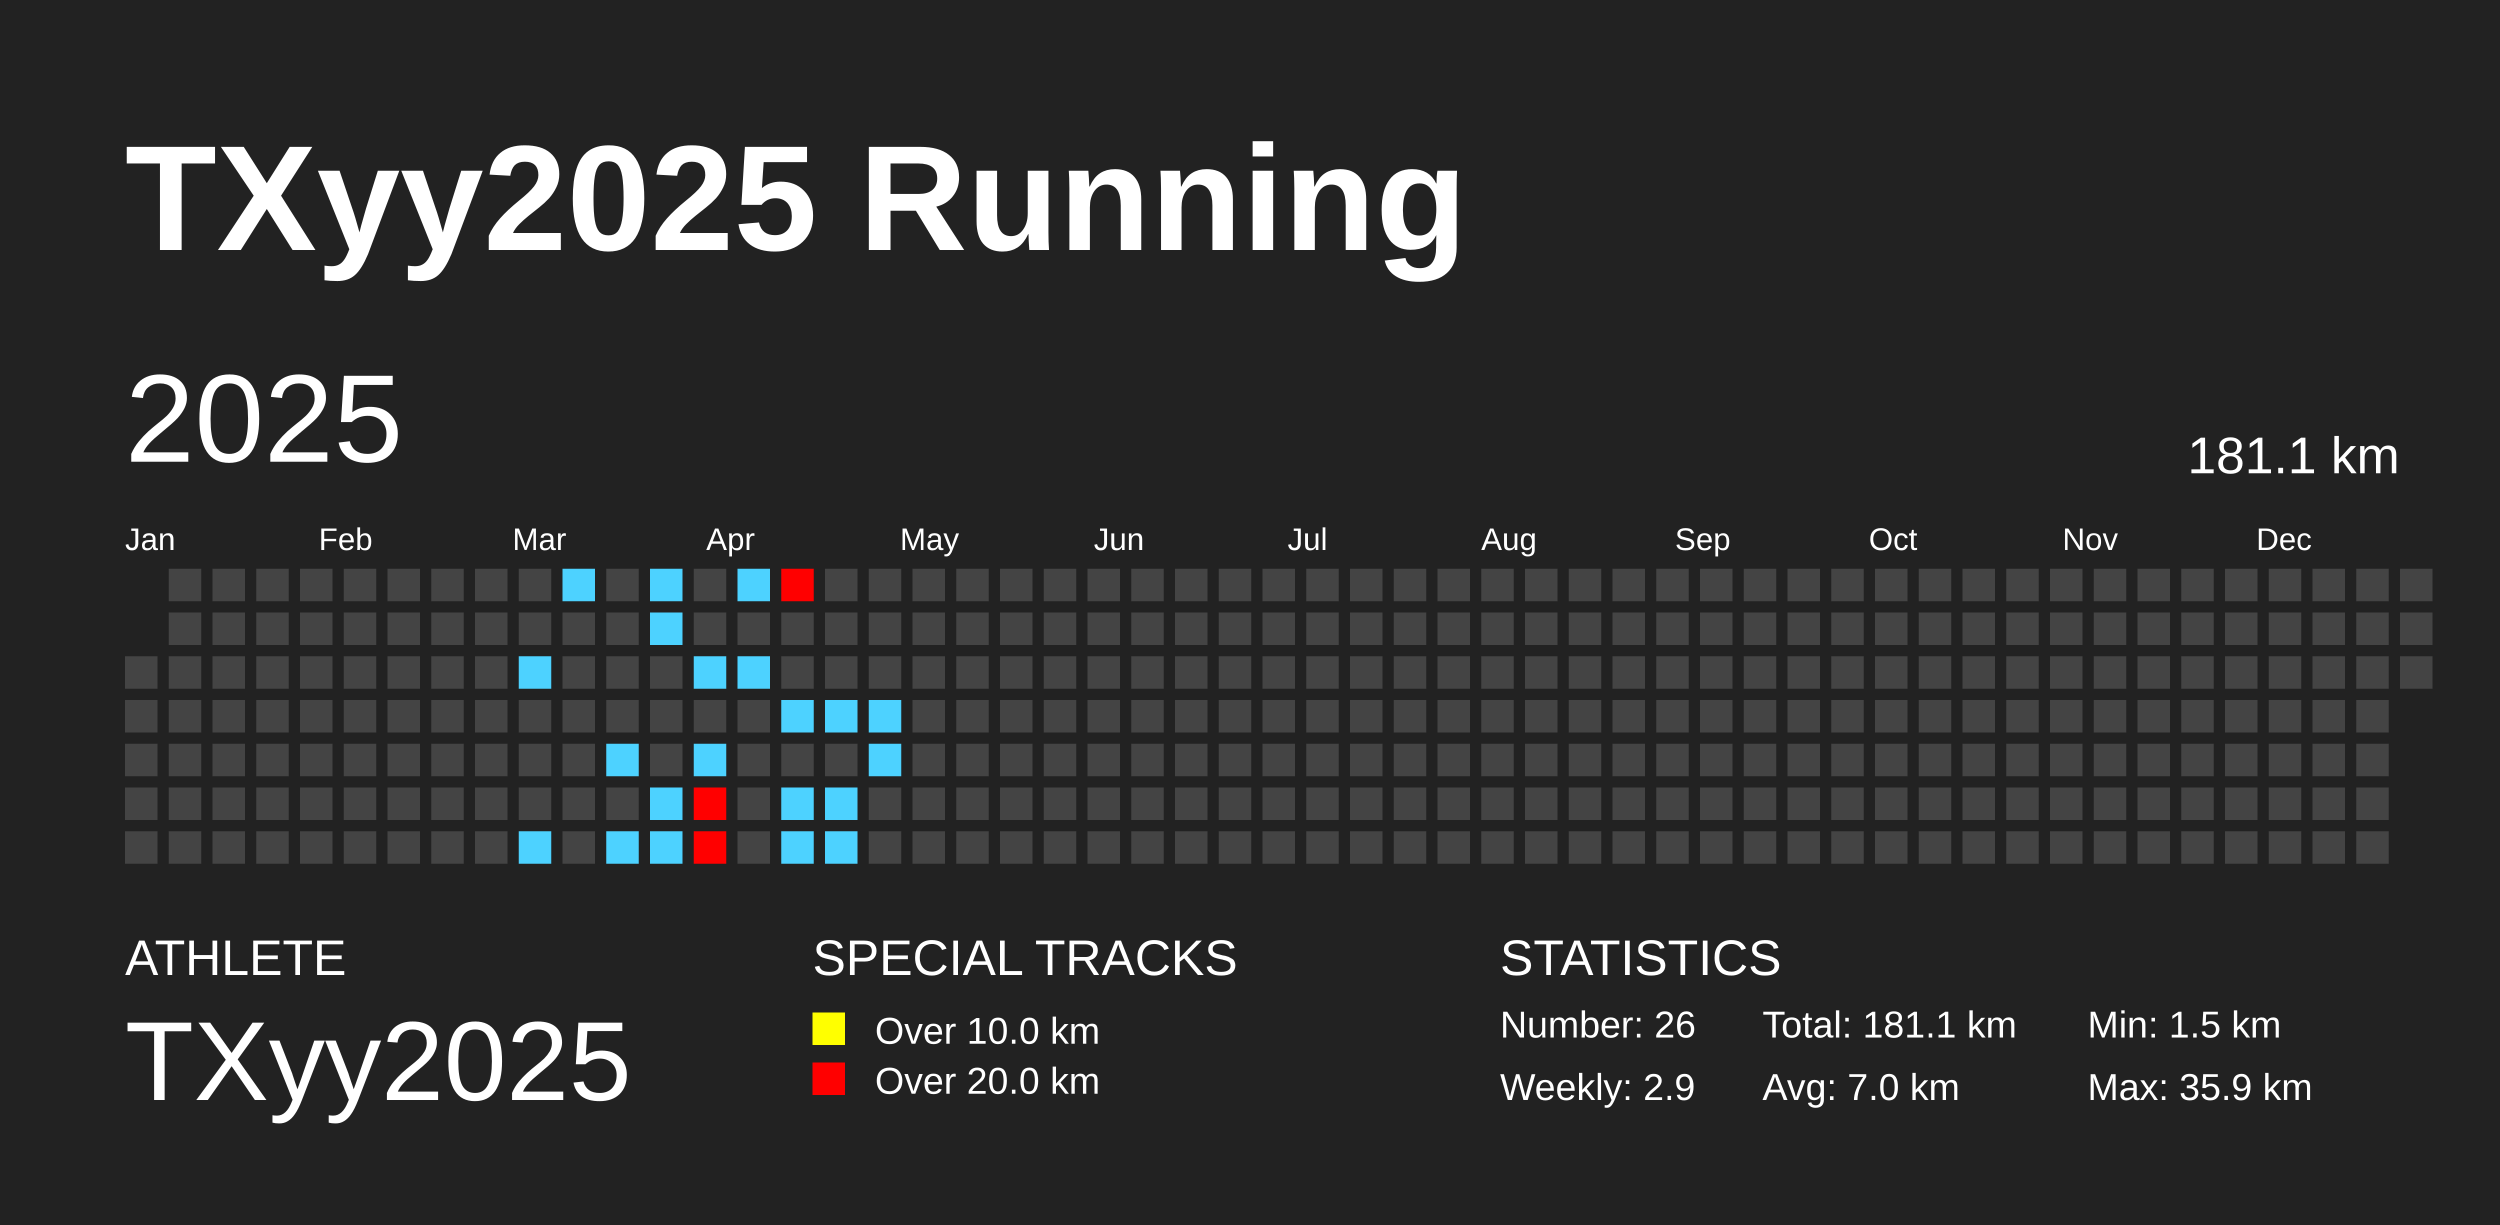
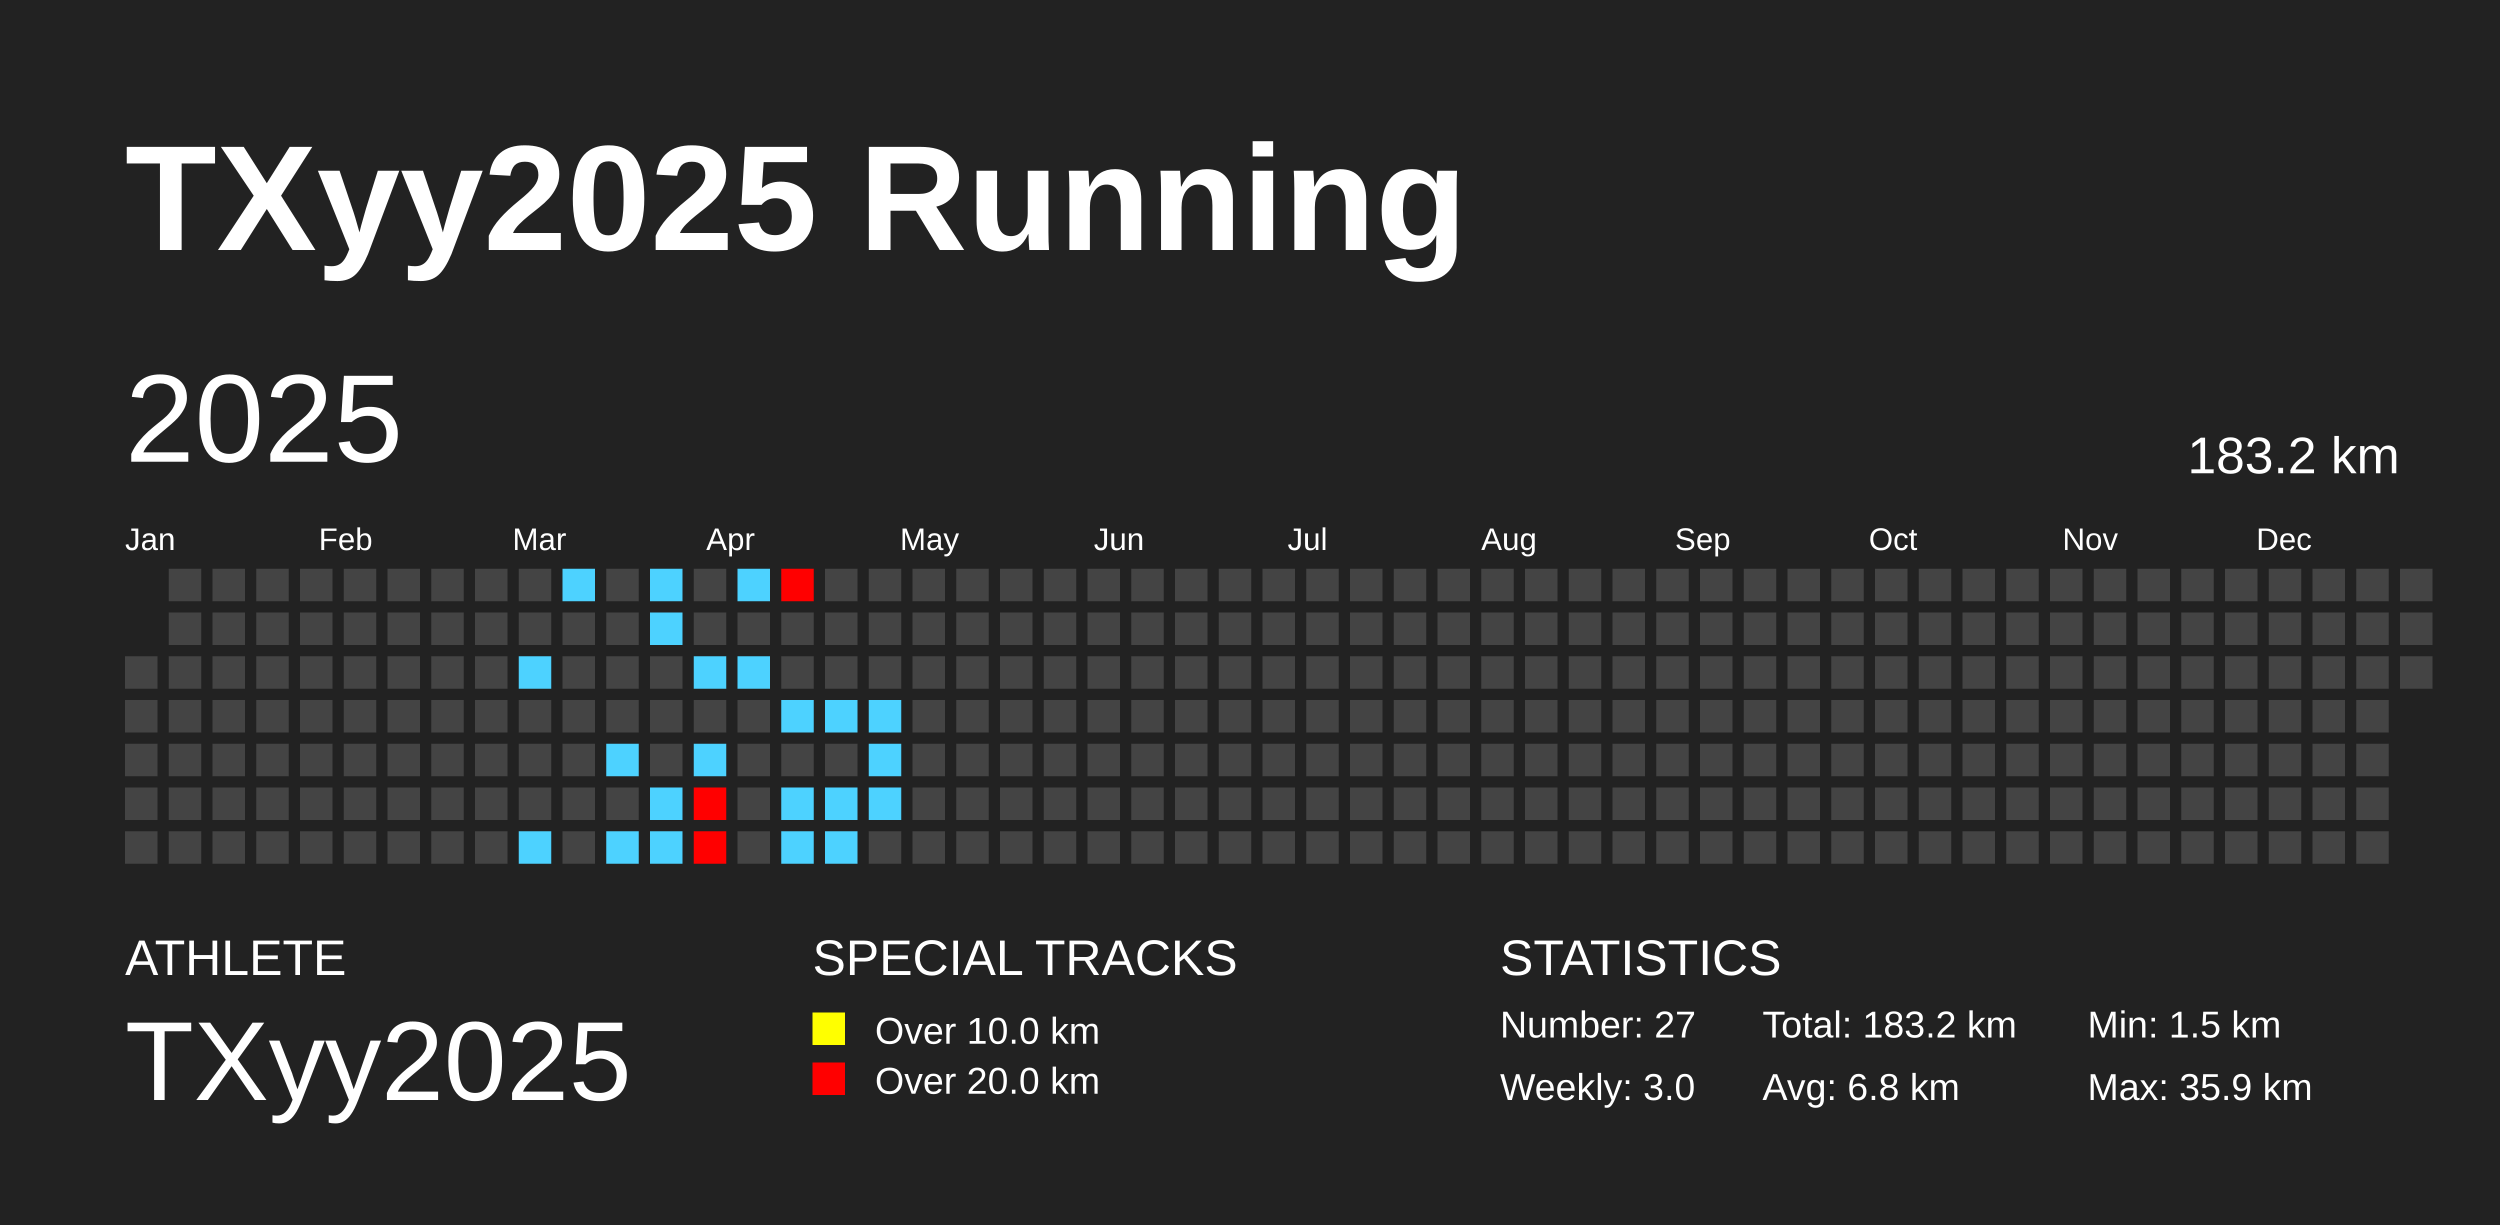
<svg xmlns="http://www.w3.org/2000/svg" baseProfile="full" height="98mm" version="1.1" viewBox="0,0,200,98" width="200mm">
  <defs />
  <rect fill="#222222" height="98" width="200" x="0" y="0" />
  <text fill="#FFFFFF" style="font-size:12px; font-family:Arial; font-weight:bold;" x="10" y="20">TXyy2025 Running</text>
  <text fill="#FFFFFF" style="font-size:4px; font-family:Arial" x="10" y="78">ATHLETE</text>
  <text fill="#FFFFFF" style="font-size:9px; font-family:Arial" x="10" y="88">TXyy2025</text>
  <text fill="#FFFFFF" style="font-size:4px; font-family:Arial" x="65" y="78">SPECIAL TRACKS</text>
  <rect fill="yellow" height="2.6" width="2.6" x="65" y="81" />
  <text fill="#FFFFFF" style="font-size:3px; font-family:Arial" x="70" y="83.5">Over 10.0 km</text>
  <rect fill="red" height="2.6" width="2.6" x="65" y="85" />
  <text fill="#FFFFFF" style="font-size:3px; font-family:Arial" x="70" y="87.5">Over 20.0 km</text>
  <text fill="#FFFFFF" style="font-size:4px; font-family:Arial" x="120" y="78">STATISTICS</text>
-   <text fill="#FFFFFF" style="font-size:3px; font-family:Arial" x="120" y="83">Number: 26</text>
-   <text fill="#FFFFFF" style="font-size:3px; font-family:Arial" x="120" y="88">Weekly: 2.9</text>
-   <text fill="#FFFFFF" style="font-size:3px; font-family:Arial" x="141" y="83">Total: 181.1 km</text>
-   <text fill="#FFFFFF" style="font-size:3px; font-family:Arial" x="141" y="88">Avg: 7.0 km</text>
+   <text fill="#FFFFFF" style="font-size:3px; font-family:Arial" x="120" y="83">Number: 27</text>
+   <text fill="#FFFFFF" style="font-size:3px; font-family:Arial" x="120" y="88">Weekly: 3.0</text>
+   <text fill="#FFFFFF" style="font-size:3px; font-family:Arial" x="141" y="83">Total: 183.2 km</text>
+   <text fill="#FFFFFF" style="font-size:3px; font-family:Arial" x="141" y="88">Avg: 6.8 km</text>
  <text fill="#FFFFFF" style="font-size:3px; font-family:Arial" x="167" y="83">Min: 1.5 km</text>
  <text fill="#FFFFFF" style="font-size:3px; font-family:Arial" x="167" y="88">Max: 35.9 km</text>
  <text dominant-baseline="hanging" fill="#FFFFFF" style="font-size:10.0px; font-family:Arial;" x="10" y="30">2025</text>
-   <text dominant-baseline="hanging" fill="#FFFFFF" style="font-size:4.125px; font-family:Arial;" x="175" y="35">181.1 km</text>
+   <text dominant-baseline="hanging" fill="#FFFFFF" style="font-size:4.125px; font-family:Arial;" x="175" y="35">183.2 km</text>
  <text fill="#FFFFFF" style="font-size:2.5px; font-family:Arial" x="10.0" y="44">Jan</text>
  <text fill="#FFFFFF" style="font-size:2.5px; font-family:Arial" x="25.5" y="44">Feb</text>
  <text fill="#FFFFFF" style="font-size:2.5px; font-family:Arial" x="41.0" y="44">Mar</text>
  <text fill="#FFFFFF" style="font-size:2.5px; font-family:Arial" x="56.5" y="44">Apr</text>
  <text fill="#FFFFFF" style="font-size:2.5px; font-family:Arial" x="72.0" y="44">May</text>
  <text fill="#FFFFFF" style="font-size:2.5px; font-family:Arial" x="87.5" y="44">Jun</text>
  <text fill="#FFFFFF" style="font-size:2.5px; font-family:Arial" x="103.0" y="44">Jul</text>
  <text fill="#FFFFFF" style="font-size:2.5px; font-family:Arial" x="118.5" y="44">Aug</text>
  <text fill="#FFFFFF" style="font-size:2.5px; font-family:Arial" x="134.0" y="44">Sep</text>
  <text fill="#FFFFFF" style="font-size:2.5px; font-family:Arial" x="149.5" y="44">Oct</text>
  <text fill="#FFFFFF" style="font-size:2.5px; font-family:Arial" x="165.0" y="44">Nov</text>
  <text fill="#FFFFFF" style="font-size:2.5px; font-family:Arial" x="180.5" y="44">Dec</text>
  <rect fill="#444444" height="2.6" width="2.6" x="10.0" y="52.5" />
  <rect fill="#444444" height="2.6" width="2.6" x="10.0" y="56.0" />
  <rect fill="#444444" height="2.6" width="2.6" x="10.0" y="59.5" />
  <rect fill="#444444" height="2.6" width="2.6" x="10.0" y="63.0" />
  <rect fill="#444444" height="2.6" width="2.6" x="10.0" y="66.5" />
  <rect fill="#444444" height="2.6" width="2.6" x="13.5" y="45.5" />
  <rect fill="#444444" height="2.6" width="2.6" x="13.5" y="49.0" />
  <rect fill="#444444" height="2.6" width="2.6" x="13.5" y="52.5" />
  <rect fill="#444444" height="2.6" width="2.6" x="13.5" y="56.0" />
  <rect fill="#444444" height="2.6" width="2.6" x="13.5" y="59.5" />
  <rect fill="#444444" height="2.6" width="2.6" x="13.5" y="63.0" />
  <rect fill="#444444" height="2.6" width="2.6" x="13.5" y="66.5" />
  <rect fill="#444444" height="2.6" width="2.6" x="17.0" y="45.5" />
  <rect fill="#444444" height="2.6" width="2.6" x="17.0" y="49.0" />
  <rect fill="#444444" height="2.6" width="2.6" x="17.0" y="52.5" />
  <rect fill="#444444" height="2.6" width="2.6" x="17.0" y="56.0" />
  <rect fill="#444444" height="2.6" width="2.6" x="17.0" y="59.5" />
  <rect fill="#444444" height="2.6" width="2.6" x="17.0" y="63.0" />
  <rect fill="#444444" height="2.6" width="2.6" x="17.0" y="66.5" />
  <rect fill="#444444" height="2.6" width="2.6" x="20.5" y="45.5" />
  <rect fill="#444444" height="2.6" width="2.6" x="20.5" y="49.0" />
  <rect fill="#444444" height="2.6" width="2.6" x="20.5" y="52.5" />
  <rect fill="#444444" height="2.6" width="2.6" x="20.5" y="56.0" />
  <rect fill="#444444" height="2.6" width="2.6" x="20.5" y="59.5" />
  <rect fill="#444444" height="2.6" width="2.6" x="20.5" y="63.0" />
  <rect fill="#444444" height="2.6" width="2.6" x="20.5" y="66.5" />
  <rect fill="#444444" height="2.6" width="2.6" x="24.0" y="45.5" />
  <rect fill="#444444" height="2.6" width="2.6" x="24.0" y="49.0" />
  <rect fill="#444444" height="2.6" width="2.6" x="24.0" y="52.5" />
  <rect fill="#444444" height="2.6" width="2.6" x="24.0" y="56.0" />
  <rect fill="#444444" height="2.6" width="2.6" x="24.0" y="59.5" />
  <rect fill="#444444" height="2.6" width="2.6" x="24.0" y="63.0" />
  <rect fill="#444444" height="2.6" width="2.6" x="24.0" y="66.5" />
  <rect fill="#444444" height="2.6" width="2.6" x="27.5" y="45.5" />
  <rect fill="#444444" height="2.6" width="2.6" x="27.5" y="49.0" />
  <rect fill="#444444" height="2.6" width="2.6" x="27.5" y="52.5" />
  <rect fill="#444444" height="2.6" width="2.6" x="27.5" y="56.0" />
  <rect fill="#444444" height="2.6" width="2.6" x="27.5" y="59.5" />
  <rect fill="#444444" height="2.6" width="2.6" x="27.5" y="63.0" />
  <rect fill="#444444" height="2.6" width="2.6" x="27.5" y="66.5" />
  <rect fill="#444444" height="2.6" width="2.6" x="31.0" y="45.5" />
  <rect fill="#444444" height="2.6" width="2.6" x="31.0" y="49.0" />
  <rect fill="#444444" height="2.6" width="2.6" x="31.0" y="52.5" />
  <rect fill="#444444" height="2.6" width="2.6" x="31.0" y="56.0" />
  <rect fill="#444444" height="2.6" width="2.6" x="31.0" y="59.5" />
  <rect fill="#444444" height="2.6" width="2.6" x="31.0" y="63.0" />
  <rect fill="#444444" height="2.6" width="2.6" x="31.0" y="66.5" />
  <rect fill="#444444" height="2.6" width="2.6" x="34.5" y="45.5" />
  <rect fill="#444444" height="2.6" width="2.6" x="34.5" y="49.0" />
  <rect fill="#444444" height="2.6" width="2.6" x="34.5" y="52.5" />
  <rect fill="#444444" height="2.6" width="2.6" x="34.5" y="56.0" />
  <rect fill="#444444" height="2.6" width="2.6" x="34.5" y="59.5" />
  <rect fill="#444444" height="2.6" width="2.6" x="34.5" y="63.0" />
  <rect fill="#444444" height="2.6" width="2.6" x="34.5" y="66.5" />
  <rect fill="#444444" height="2.6" width="2.6" x="38.0" y="45.5" />
  <rect fill="#444444" height="2.6" width="2.6" x="38.0" y="49.0" />
  <rect fill="#444444" height="2.6" width="2.6" x="38.0" y="52.5" />
  <rect fill="#444444" height="2.6" width="2.6" x="38.0" y="56.0" />
  <rect fill="#444444" height="2.6" width="2.6" x="38.0" y="59.5" />
  <rect fill="#444444" height="2.6" width="2.6" x="38.0" y="63.0" />
  <rect fill="#444444" height="2.6" width="2.6" x="38.0" y="66.5" />
  <rect fill="#444444" height="2.6" width="2.6" x="41.5" y="45.5" />
  <rect fill="#444444" height="2.6" width="2.6" x="41.5" y="49.0" />
  <rect fill="#4dd2ff" height="2.6" width="2.6" x="41.5" y="52.5" />
  <rect fill="#444444" height="2.6" width="2.6" x="41.5" y="56.0" />
  <rect fill="#444444" height="2.6" width="2.6" x="41.5" y="59.5" />
  <rect fill="#444444" height="2.6" width="2.6" x="41.5" y="63.0" />
  <rect fill="#4dd2ff" height="2.6" width="2.6" x="41.5" y="66.5" />
  <rect fill="#4dd2ff" height="2.6" width="2.6" x="45.0" y="45.5" />
  <rect fill="#444444" height="2.6" width="2.6" x="45.0" y="49.0" />
  <rect fill="#444444" height="2.6" width="2.6" x="45.0" y="52.5" />
  <rect fill="#444444" height="2.6" width="2.6" x="45.0" y="56.0" />
  <rect fill="#444444" height="2.6" width="2.6" x="45.0" y="59.5" />
  <rect fill="#444444" height="2.6" width="2.6" x="45.0" y="63.0" />
  <rect fill="#444444" height="2.6" width="2.6" x="45.0" y="66.5" />
  <rect fill="#444444" height="2.6" width="2.6" x="48.5" y="45.5" />
  <rect fill="#444444" height="2.6" width="2.6" x="48.5" y="49.0" />
  <rect fill="#444444" height="2.6" width="2.6" x="48.5" y="52.5" />
  <rect fill="#444444" height="2.6" width="2.6" x="48.5" y="56.0" />
  <rect fill="#4dd2ff" height="2.6" width="2.6" x="48.5" y="59.5" />
  <rect fill="#444444" height="2.6" width="2.6" x="48.5" y="63.0" />
  <rect fill="#4dd2ff" height="2.6" width="2.6" x="48.5" y="66.5" />
  <rect fill="#4dd2ff" height="2.6" width="2.6" x="52.0" y="45.5" />
  <rect fill="#4dd2ff" height="2.6" width="2.6" x="52.0" y="49.0" />
  <rect fill="#444444" height="2.6" width="2.6" x="52.0" y="52.5" />
  <rect fill="#444444" height="2.6" width="2.6" x="52.0" y="56.0" />
  <rect fill="#444444" height="2.6" width="2.6" x="52.0" y="59.5" />
  <rect fill="#4dd2ff" height="2.6" width="2.6" x="52.0" y="63.0" />
  <rect fill="#4dd2ff" height="2.6" width="2.6" x="52.0" y="66.5" />
  <rect fill="#444444" height="2.6" width="2.6" x="55.5" y="45.5" />
  <rect fill="#444444" height="2.6" width="2.6" x="55.5" y="49.0" />
  <rect fill="#4dd2ff" height="2.6" width="2.6" x="55.5" y="52.5" />
  <rect fill="#444444" height="2.6" width="2.6" x="55.5" y="56.0" />
  <rect fill="#4dd2ff" height="2.6" width="2.6" x="55.5" y="59.5" />
  <rect fill="red" height="2.6" width="2.6" x="55.5" y="63.0" />
  <rect fill="red" height="2.6" width="2.6" x="55.5" y="66.5" />
  <rect fill="#4dd2ff" height="2.6" width="2.6" x="59.0" y="45.5" />
  <rect fill="#444444" height="2.6" width="2.6" x="59.0" y="49.0" />
  <rect fill="#4dd2ff" height="2.6" width="2.6" x="59.0" y="52.5" />
  <rect fill="#444444" height="2.6" width="2.6" x="59.0" y="56.0" />
  <rect fill="#444444" height="2.6" width="2.6" x="59.0" y="59.5" />
  <rect fill="#444444" height="2.6" width="2.6" x="59.0" y="63.0" />
  <rect fill="#444444" height="2.6" width="2.6" x="59.0" y="66.5" />
  <rect fill="red" height="2.6" width="2.6" x="62.5" y="45.5" />
  <rect fill="#444444" height="2.6" width="2.6" x="62.5" y="49.0" />
  <rect fill="#444444" height="2.6" width="2.6" x="62.5" y="52.5" />
  <rect fill="#4dd2ff" height="2.6" width="2.6" x="62.5" y="56.0" />
  <rect fill="#444444" height="2.6" width="2.6" x="62.5" y="59.5" />
  <rect fill="#4dd2ff" height="2.6" width="2.6" x="62.5" y="63.0" />
  <rect fill="#4dd2ff" height="2.6" width="2.6" x="62.5" y="66.5" />
  <rect fill="#444444" height="2.6" width="2.6" x="66.0" y="45.5" />
  <rect fill="#444444" height="2.6" width="2.6" x="66.0" y="49.0" />
  <rect fill="#444444" height="2.6" width="2.6" x="66.0" y="52.5" />
  <rect fill="#4dd2ff" height="2.6" width="2.6" x="66.0" y="56.0" />
  <rect fill="#444444" height="2.6" width="2.6" x="66.0" y="59.5" />
  <rect fill="#4dd2ff" height="2.6" width="2.6" x="66.0" y="63.0" />
  <rect fill="#4dd2ff" height="2.6" width="2.6" x="66.0" y="66.5" />
  <rect fill="#444444" height="2.6" width="2.6" x="69.5" y="45.5" />
  <rect fill="#444444" height="2.6" width="2.6" x="69.5" y="49.0" />
  <rect fill="#444444" height="2.6" width="2.6" x="69.5" y="52.5" />
  <rect fill="#4dd2ff" height="2.6" width="2.6" x="69.5" y="56.0" />
  <rect fill="#4dd2ff" height="2.6" width="2.6" x="69.5" y="59.5" />
-   <rect fill="#444444" height="2.6" width="2.6" x="69.5" y="63.0" />
+   <rect fill="#4dd2ff" height="2.6" width="2.6" x="69.5" y="63.0" />
  <rect fill="#444444" height="2.6" width="2.6" x="69.5" y="66.5" />
  <rect fill="#444444" height="2.6" width="2.6" x="73.0" y="45.5" />
  <rect fill="#444444" height="2.6" width="2.6" x="73.0" y="49.0" />
  <rect fill="#444444" height="2.6" width="2.6" x="73.0" y="52.5" />
  <rect fill="#444444" height="2.6" width="2.6" x="73.0" y="56.0" />
  <rect fill="#444444" height="2.6" width="2.6" x="73.0" y="59.5" />
  <rect fill="#444444" height="2.6" width="2.6" x="73.0" y="63.0" />
  <rect fill="#444444" height="2.6" width="2.6" x="73.0" y="66.5" />
  <rect fill="#444444" height="2.6" width="2.6" x="76.5" y="45.5" />
  <rect fill="#444444" height="2.6" width="2.6" x="76.5" y="49.0" />
  <rect fill="#444444" height="2.6" width="2.6" x="76.5" y="52.5" />
  <rect fill="#444444" height="2.6" width="2.6" x="76.5" y="56.0" />
  <rect fill="#444444" height="2.6" width="2.6" x="76.5" y="59.5" />
  <rect fill="#444444" height="2.6" width="2.6" x="76.5" y="63.0" />
  <rect fill="#444444" height="2.6" width="2.6" x="76.5" y="66.5" />
  <rect fill="#444444" height="2.6" width="2.6" x="80.0" y="45.5" />
  <rect fill="#444444" height="2.6" width="2.6" x="80.0" y="49.0" />
  <rect fill="#444444" height="2.6" width="2.6" x="80.0" y="52.5" />
  <rect fill="#444444" height="2.6" width="2.6" x="80.0" y="56.0" />
  <rect fill="#444444" height="2.6" width="2.6" x="80.0" y="59.5" />
  <rect fill="#444444" height="2.6" width="2.6" x="80.0" y="63.0" />
  <rect fill="#444444" height="2.6" width="2.6" x="80.0" y="66.5" />
  <rect fill="#444444" height="2.6" width="2.6" x="83.5" y="45.5" />
  <rect fill="#444444" height="2.6" width="2.6" x="83.5" y="49.0" />
  <rect fill="#444444" height="2.6" width="2.6" x="83.5" y="52.5" />
  <rect fill="#444444" height="2.6" width="2.6" x="83.5" y="56.0" />
  <rect fill="#444444" height="2.6" width="2.6" x="83.5" y="59.5" />
  <rect fill="#444444" height="2.6" width="2.6" x="83.5" y="63.0" />
  <rect fill="#444444" height="2.6" width="2.6" x="83.5" y="66.5" />
  <rect fill="#444444" height="2.6" width="2.6" x="87.0" y="45.5" />
  <rect fill="#444444" height="2.6" width="2.6" x="87.0" y="49.0" />
  <rect fill="#444444" height="2.6" width="2.6" x="87.0" y="52.5" />
  <rect fill="#444444" height="2.6" width="2.6" x="87.0" y="56.0" />
  <rect fill="#444444" height="2.6" width="2.6" x="87.0" y="59.5" />
  <rect fill="#444444" height="2.6" width="2.6" x="87.0" y="63.0" />
  <rect fill="#444444" height="2.6" width="2.6" x="87.0" y="66.5" />
  <rect fill="#444444" height="2.6" width="2.6" x="90.5" y="45.5" />
  <rect fill="#444444" height="2.6" width="2.6" x="90.5" y="49.0" />
  <rect fill="#444444" height="2.6" width="2.6" x="90.5" y="52.5" />
  <rect fill="#444444" height="2.6" width="2.6" x="90.5" y="56.0" />
  <rect fill="#444444" height="2.6" width="2.6" x="90.5" y="59.5" />
  <rect fill="#444444" height="2.6" width="2.6" x="90.5" y="63.0" />
  <rect fill="#444444" height="2.6" width="2.6" x="90.5" y="66.5" />
  <rect fill="#444444" height="2.6" width="2.6" x="94.0" y="45.5" />
  <rect fill="#444444" height="2.6" width="2.6" x="94.0" y="49.0" />
  <rect fill="#444444" height="2.6" width="2.6" x="94.0" y="52.5" />
  <rect fill="#444444" height="2.6" width="2.6" x="94.0" y="56.0" />
  <rect fill="#444444" height="2.6" width="2.6" x="94.0" y="59.5" />
  <rect fill="#444444" height="2.6" width="2.6" x="94.0" y="63.0" />
  <rect fill="#444444" height="2.6" width="2.6" x="94.0" y="66.5" />
  <rect fill="#444444" height="2.6" width="2.6" x="97.5" y="45.5" />
  <rect fill="#444444" height="2.6" width="2.6" x="97.5" y="49.0" />
  <rect fill="#444444" height="2.6" width="2.6" x="97.5" y="52.5" />
  <rect fill="#444444" height="2.6" width="2.6" x="97.5" y="56.0" />
  <rect fill="#444444" height="2.6" width="2.6" x="97.5" y="59.5" />
  <rect fill="#444444" height="2.6" width="2.6" x="97.5" y="63.0" />
  <rect fill="#444444" height="2.6" width="2.6" x="97.5" y="66.5" />
  <rect fill="#444444" height="2.6" width="2.6" x="101.0" y="45.5" />
  <rect fill="#444444" height="2.6" width="2.6" x="101.0" y="49.0" />
  <rect fill="#444444" height="2.6" width="2.6" x="101.0" y="52.5" />
  <rect fill="#444444" height="2.6" width="2.6" x="101.0" y="56.0" />
  <rect fill="#444444" height="2.6" width="2.6" x="101.0" y="59.5" />
  <rect fill="#444444" height="2.6" width="2.6" x="101.0" y="63.0" />
  <rect fill="#444444" height="2.6" width="2.6" x="101.0" y="66.5" />
  <rect fill="#444444" height="2.6" width="2.6" x="104.5" y="45.5" />
  <rect fill="#444444" height="2.6" width="2.6" x="104.5" y="49.0" />
  <rect fill="#444444" height="2.6" width="2.6" x="104.5" y="52.5" />
  <rect fill="#444444" height="2.6" width="2.6" x="104.5" y="56.0" />
  <rect fill="#444444" height="2.6" width="2.6" x="104.5" y="59.5" />
  <rect fill="#444444" height="2.6" width="2.6" x="104.5" y="63.0" />
  <rect fill="#444444" height="2.6" width="2.6" x="104.5" y="66.5" />
  <rect fill="#444444" height="2.6" width="2.6" x="108.0" y="45.5" />
  <rect fill="#444444" height="2.6" width="2.6" x="108.0" y="49.0" />
  <rect fill="#444444" height="2.6" width="2.6" x="108.0" y="52.5" />
  <rect fill="#444444" height="2.6" width="2.6" x="108.0" y="56.0" />
  <rect fill="#444444" height="2.6" width="2.6" x="108.0" y="59.5" />
  <rect fill="#444444" height="2.6" width="2.6" x="108.0" y="63.0" />
  <rect fill="#444444" height="2.6" width="2.6" x="108.0" y="66.5" />
  <rect fill="#444444" height="2.6" width="2.6" x="111.5" y="45.5" />
  <rect fill="#444444" height="2.6" width="2.6" x="111.5" y="49.0" />
  <rect fill="#444444" height="2.6" width="2.6" x="111.5" y="52.5" />
  <rect fill="#444444" height="2.6" width="2.6" x="111.5" y="56.0" />
  <rect fill="#444444" height="2.6" width="2.6" x="111.5" y="59.5" />
  <rect fill="#444444" height="2.6" width="2.6" x="111.5" y="63.0" />
  <rect fill="#444444" height="2.6" width="2.6" x="111.5" y="66.5" />
  <rect fill="#444444" height="2.6" width="2.6" x="115.0" y="45.5" />
  <rect fill="#444444" height="2.6" width="2.6" x="115.0" y="49.0" />
  <rect fill="#444444" height="2.6" width="2.6" x="115.0" y="52.5" />
  <rect fill="#444444" height="2.6" width="2.6" x="115.0" y="56.0" />
  <rect fill="#444444" height="2.6" width="2.6" x="115.0" y="59.5" />
  <rect fill="#444444" height="2.6" width="2.6" x="115.0" y="63.0" />
  <rect fill="#444444" height="2.6" width="2.6" x="115.0" y="66.5" />
  <rect fill="#444444" height="2.6" width="2.6" x="118.5" y="45.5" />
  <rect fill="#444444" height="2.6" width="2.6" x="118.5" y="49.0" />
  <rect fill="#444444" height="2.6" width="2.6" x="118.5" y="52.5" />
  <rect fill="#444444" height="2.6" width="2.6" x="118.5" y="56.0" />
  <rect fill="#444444" height="2.6" width="2.6" x="118.5" y="59.5" />
  <rect fill="#444444" height="2.6" width="2.6" x="118.5" y="63.0" />
  <rect fill="#444444" height="2.6" width="2.6" x="118.5" y="66.5" />
  <rect fill="#444444" height="2.6" width="2.6" x="122.0" y="45.5" />
  <rect fill="#444444" height="2.6" width="2.6" x="122.0" y="49.0" />
  <rect fill="#444444" height="2.6" width="2.6" x="122.0" y="52.5" />
  <rect fill="#444444" height="2.6" width="2.6" x="122.0" y="56.0" />
  <rect fill="#444444" height="2.6" width="2.6" x="122.0" y="59.5" />
  <rect fill="#444444" height="2.6" width="2.6" x="122.0" y="63.0" />
  <rect fill="#444444" height="2.6" width="2.6" x="122.0" y="66.5" />
  <rect fill="#444444" height="2.6" width="2.6" x="125.5" y="45.5" />
  <rect fill="#444444" height="2.6" width="2.6" x="125.5" y="49.0" />
  <rect fill="#444444" height="2.6" width="2.6" x="125.5" y="52.5" />
  <rect fill="#444444" height="2.6" width="2.6" x="125.5" y="56.0" />
  <rect fill="#444444" height="2.6" width="2.6" x="125.5" y="59.5" />
  <rect fill="#444444" height="2.6" width="2.6" x="125.5" y="63.0" />
  <rect fill="#444444" height="2.6" width="2.6" x="125.5" y="66.5" />
  <rect fill="#444444" height="2.6" width="2.6" x="129.0" y="45.5" />
  <rect fill="#444444" height="2.6" width="2.6" x="129.0" y="49.0" />
  <rect fill="#444444" height="2.6" width="2.6" x="129.0" y="52.5" />
  <rect fill="#444444" height="2.6" width="2.6" x="129.0" y="56.0" />
  <rect fill="#444444" height="2.6" width="2.6" x="129.0" y="59.5" />
  <rect fill="#444444" height="2.6" width="2.6" x="129.0" y="63.0" />
  <rect fill="#444444" height="2.6" width="2.6" x="129.0" y="66.5" />
  <rect fill="#444444" height="2.6" width="2.6" x="132.5" y="45.5" />
  <rect fill="#444444" height="2.6" width="2.6" x="132.5" y="49.0" />
  <rect fill="#444444" height="2.6" width="2.6" x="132.5" y="52.5" />
  <rect fill="#444444" height="2.6" width="2.6" x="132.5" y="56.0" />
  <rect fill="#444444" height="2.6" width="2.6" x="132.5" y="59.5" />
  <rect fill="#444444" height="2.6" width="2.6" x="132.5" y="63.0" />
  <rect fill="#444444" height="2.6" width="2.6" x="132.5" y="66.5" />
  <rect fill="#444444" height="2.6" width="2.6" x="136.0" y="45.5" />
  <rect fill="#444444" height="2.6" width="2.6" x="136.0" y="49.0" />
  <rect fill="#444444" height="2.6" width="2.6" x="136.0" y="52.5" />
  <rect fill="#444444" height="2.6" width="2.6" x="136.0" y="56.0" />
  <rect fill="#444444" height="2.6" width="2.6" x="136.0" y="59.5" />
  <rect fill="#444444" height="2.6" width="2.6" x="136.0" y="63.0" />
  <rect fill="#444444" height="2.6" width="2.6" x="136.0" y="66.5" />
  <rect fill="#444444" height="2.6" width="2.6" x="139.5" y="45.5" />
  <rect fill="#444444" height="2.6" width="2.6" x="139.5" y="49.0" />
  <rect fill="#444444" height="2.6" width="2.6" x="139.5" y="52.5" />
  <rect fill="#444444" height="2.6" width="2.6" x="139.5" y="56.0" />
  <rect fill="#444444" height="2.6" width="2.6" x="139.5" y="59.5" />
  <rect fill="#444444" height="2.6" width="2.6" x="139.5" y="63.0" />
  <rect fill="#444444" height="2.6" width="2.6" x="139.5" y="66.5" />
  <rect fill="#444444" height="2.6" width="2.6" x="143.0" y="45.5" />
  <rect fill="#444444" height="2.6" width="2.6" x="143.0" y="49.0" />
  <rect fill="#444444" height="2.6" width="2.6" x="143.0" y="52.5" />
  <rect fill="#444444" height="2.6" width="2.6" x="143.0" y="56.0" />
  <rect fill="#444444" height="2.6" width="2.6" x="143.0" y="59.5" />
  <rect fill="#444444" height="2.6" width="2.6" x="143.0" y="63.0" />
  <rect fill="#444444" height="2.6" width="2.6" x="143.0" y="66.5" />
  <rect fill="#444444" height="2.6" width="2.6" x="146.5" y="45.5" />
  <rect fill="#444444" height="2.6" width="2.6" x="146.5" y="49.0" />
  <rect fill="#444444" height="2.6" width="2.6" x="146.5" y="52.5" />
  <rect fill="#444444" height="2.6" width="2.6" x="146.5" y="56.0" />
  <rect fill="#444444" height="2.6" width="2.6" x="146.5" y="59.5" />
  <rect fill="#444444" height="2.6" width="2.6" x="146.5" y="63.0" />
  <rect fill="#444444" height="2.6" width="2.6" x="146.5" y="66.5" />
  <rect fill="#444444" height="2.6" width="2.6" x="150.0" y="45.5" />
  <rect fill="#444444" height="2.6" width="2.6" x="150.0" y="49.0" />
  <rect fill="#444444" height="2.6" width="2.6" x="150.0" y="52.5" />
  <rect fill="#444444" height="2.6" width="2.6" x="150.0" y="56.0" />
  <rect fill="#444444" height="2.6" width="2.6" x="150.0" y="59.5" />
  <rect fill="#444444" height="2.6" width="2.6" x="150.0" y="63.0" />
  <rect fill="#444444" height="2.6" width="2.6" x="150.0" y="66.5" />
  <rect fill="#444444" height="2.6" width="2.6" x="153.5" y="45.5" />
  <rect fill="#444444" height="2.6" width="2.6" x="153.5" y="49.0" />
  <rect fill="#444444" height="2.6" width="2.6" x="153.5" y="52.5" />
  <rect fill="#444444" height="2.6" width="2.6" x="153.5" y="56.0" />
  <rect fill="#444444" height="2.6" width="2.6" x="153.5" y="59.5" />
  <rect fill="#444444" height="2.6" width="2.6" x="153.5" y="63.0" />
  <rect fill="#444444" height="2.6" width="2.6" x="153.5" y="66.5" />
  <rect fill="#444444" height="2.6" width="2.6" x="157.0" y="45.5" />
  <rect fill="#444444" height="2.6" width="2.6" x="157.0" y="49.0" />
  <rect fill="#444444" height="2.6" width="2.6" x="157.0" y="52.5" />
  <rect fill="#444444" height="2.6" width="2.6" x="157.0" y="56.0" />
  <rect fill="#444444" height="2.6" width="2.6" x="157.0" y="59.5" />
  <rect fill="#444444" height="2.6" width="2.6" x="157.0" y="63.0" />
  <rect fill="#444444" height="2.6" width="2.6" x="157.0" y="66.5" />
  <rect fill="#444444" height="2.6" width="2.6" x="160.5" y="45.5" />
  <rect fill="#444444" height="2.6" width="2.6" x="160.5" y="49.0" />
  <rect fill="#444444" height="2.6" width="2.6" x="160.5" y="52.5" />
  <rect fill="#444444" height="2.6" width="2.6" x="160.5" y="56.0" />
  <rect fill="#444444" height="2.6" width="2.6" x="160.5" y="59.5" />
  <rect fill="#444444" height="2.6" width="2.6" x="160.5" y="63.0" />
  <rect fill="#444444" height="2.6" width="2.6" x="160.5" y="66.5" />
  <rect fill="#444444" height="2.6" width="2.6" x="164.0" y="45.5" />
  <rect fill="#444444" height="2.6" width="2.6" x="164.0" y="49.0" />
  <rect fill="#444444" height="2.6" width="2.6" x="164.0" y="52.5" />
  <rect fill="#444444" height="2.6" width="2.6" x="164.0" y="56.0" />
  <rect fill="#444444" height="2.6" width="2.6" x="164.0" y="59.5" />
  <rect fill="#444444" height="2.6" width="2.6" x="164.0" y="63.0" />
  <rect fill="#444444" height="2.6" width="2.6" x="164.0" y="66.5" />
  <rect fill="#444444" height="2.6" width="2.6" x="167.5" y="45.5" />
  <rect fill="#444444" height="2.6" width="2.6" x="167.5" y="49.0" />
  <rect fill="#444444" height="2.6" width="2.6" x="167.5" y="52.5" />
  <rect fill="#444444" height="2.6" width="2.6" x="167.5" y="56.0" />
  <rect fill="#444444" height="2.6" width="2.6" x="167.5" y="59.5" />
  <rect fill="#444444" height="2.6" width="2.6" x="167.5" y="63.0" />
  <rect fill="#444444" height="2.6" width="2.6" x="167.5" y="66.5" />
  <rect fill="#444444" height="2.6" width="2.6" x="171.0" y="45.5" />
  <rect fill="#444444" height="2.6" width="2.6" x="171.0" y="49.0" />
  <rect fill="#444444" height="2.6" width="2.6" x="171.0" y="52.5" />
  <rect fill="#444444" height="2.6" width="2.6" x="171.0" y="56.0" />
  <rect fill="#444444" height="2.6" width="2.6" x="171.0" y="59.5" />
  <rect fill="#444444" height="2.6" width="2.6" x="171.0" y="63.0" />
  <rect fill="#444444" height="2.6" width="2.6" x="171.0" y="66.5" />
  <rect fill="#444444" height="2.6" width="2.6" x="174.5" y="45.5" />
  <rect fill="#444444" height="2.6" width="2.6" x="174.5" y="49.0" />
  <rect fill="#444444" height="2.6" width="2.6" x="174.5" y="52.5" />
  <rect fill="#444444" height="2.6" width="2.6" x="174.5" y="56.0" />
  <rect fill="#444444" height="2.6" width="2.6" x="174.5" y="59.5" />
  <rect fill="#444444" height="2.6" width="2.6" x="174.5" y="63.0" />
  <rect fill="#444444" height="2.6" width="2.6" x="174.5" y="66.5" />
  <rect fill="#444444" height="2.6" width="2.6" x="178.0" y="45.5" />
  <rect fill="#444444" height="2.6" width="2.6" x="178.0" y="49.0" />
  <rect fill="#444444" height="2.6" width="2.6" x="178.0" y="52.5" />
  <rect fill="#444444" height="2.6" width="2.6" x="178.0" y="56.0" />
  <rect fill="#444444" height="2.6" width="2.6" x="178.0" y="59.5" />
  <rect fill="#444444" height="2.6" width="2.6" x="178.0" y="63.0" />
  <rect fill="#444444" height="2.6" width="2.6" x="178.0" y="66.5" />
  <rect fill="#444444" height="2.6" width="2.6" x="181.5" y="45.5" />
  <rect fill="#444444" height="2.6" width="2.6" x="181.5" y="49.0" />
  <rect fill="#444444" height="2.6" width="2.6" x="181.5" y="52.5" />
  <rect fill="#444444" height="2.6" width="2.6" x="181.5" y="56.0" />
  <rect fill="#444444" height="2.6" width="2.6" x="181.5" y="59.5" />
  <rect fill="#444444" height="2.6" width="2.6" x="181.5" y="63.0" />
  <rect fill="#444444" height="2.6" width="2.6" x="181.5" y="66.5" />
  <rect fill="#444444" height="2.6" width="2.6" x="185.0" y="45.5" />
  <rect fill="#444444" height="2.6" width="2.6" x="185.0" y="49.0" />
  <rect fill="#444444" height="2.6" width="2.6" x="185.0" y="52.5" />
  <rect fill="#444444" height="2.6" width="2.6" x="185.0" y="56.0" />
  <rect fill="#444444" height="2.6" width="2.6" x="185.0" y="59.5" />
  <rect fill="#444444" height="2.6" width="2.6" x="185.0" y="63.0" />
  <rect fill="#444444" height="2.6" width="2.6" x="185.0" y="66.5" />
  <rect fill="#444444" height="2.6" width="2.6" x="188.5" y="45.5" />
  <rect fill="#444444" height="2.6" width="2.6" x="188.5" y="49.0" />
  <rect fill="#444444" height="2.6" width="2.6" x="188.5" y="52.5" />
  <rect fill="#444444" height="2.6" width="2.6" x="188.5" y="56.0" />
  <rect fill="#444444" height="2.6" width="2.6" x="188.5" y="59.5" />
  <rect fill="#444444" height="2.6" width="2.6" x="188.5" y="63.0" />
  <rect fill="#444444" height="2.6" width="2.6" x="188.5" y="66.5" />
  <rect fill="#444444" height="2.6" width="2.6" x="192.0" y="45.5" />
  <rect fill="#444444" height="2.6" width="2.6" x="192.0" y="49.0" />
  <rect fill="#444444" height="2.6" width="2.6" x="192.0" y="52.5" />
</svg>
